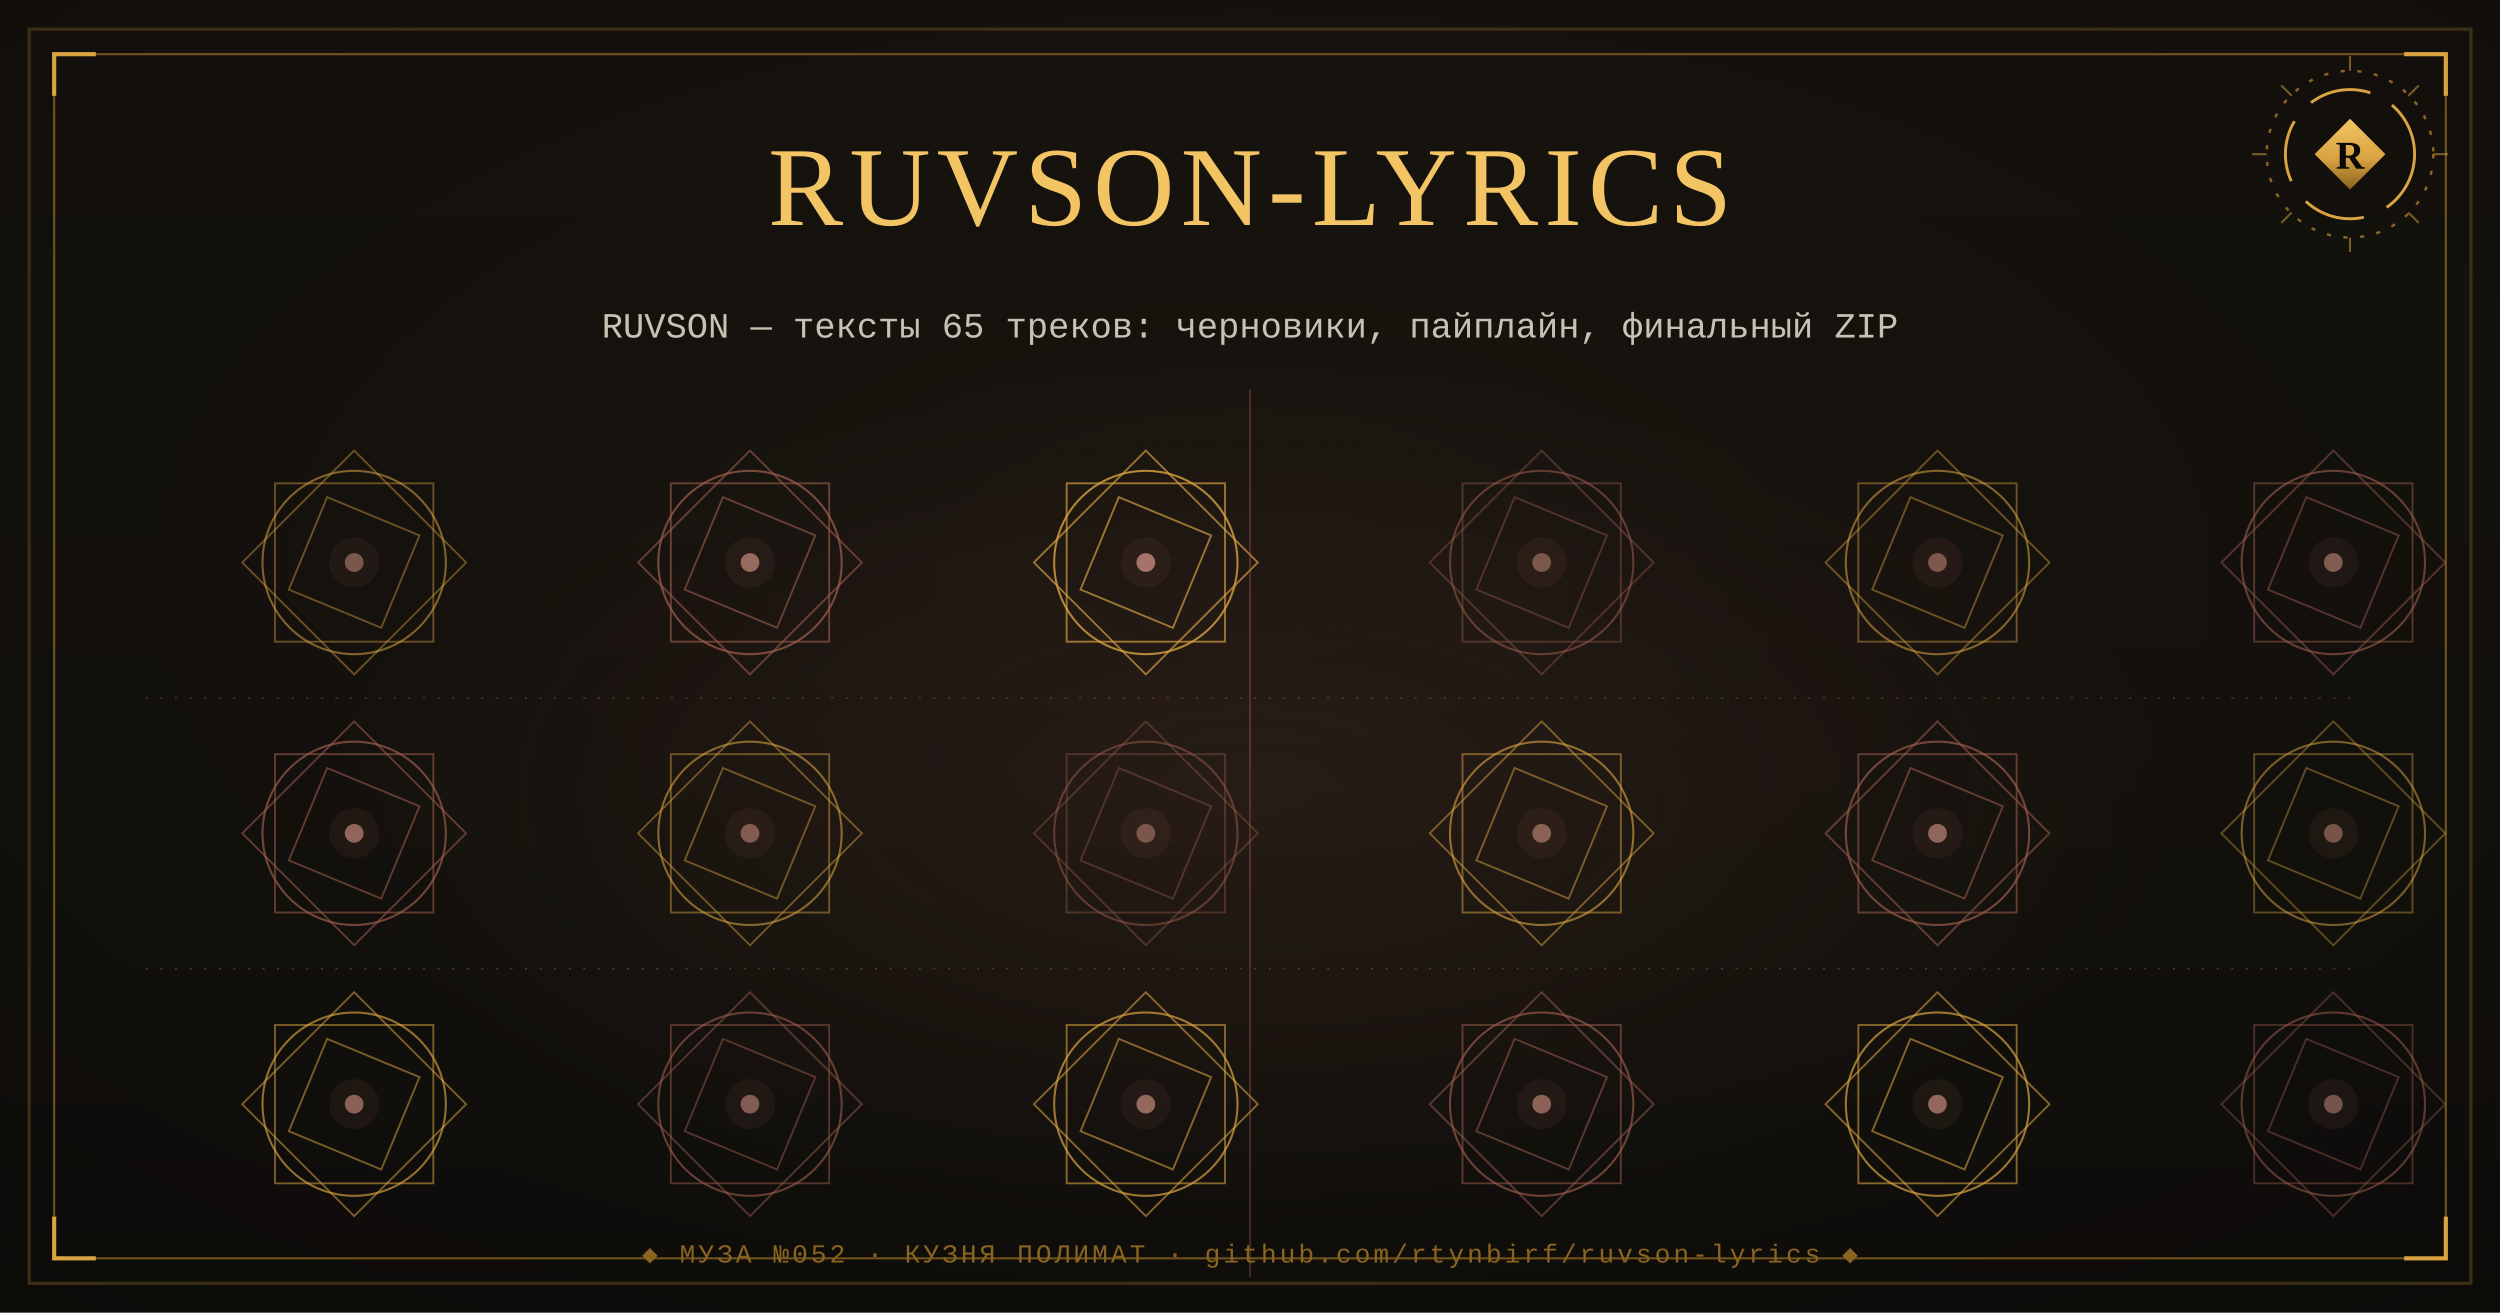
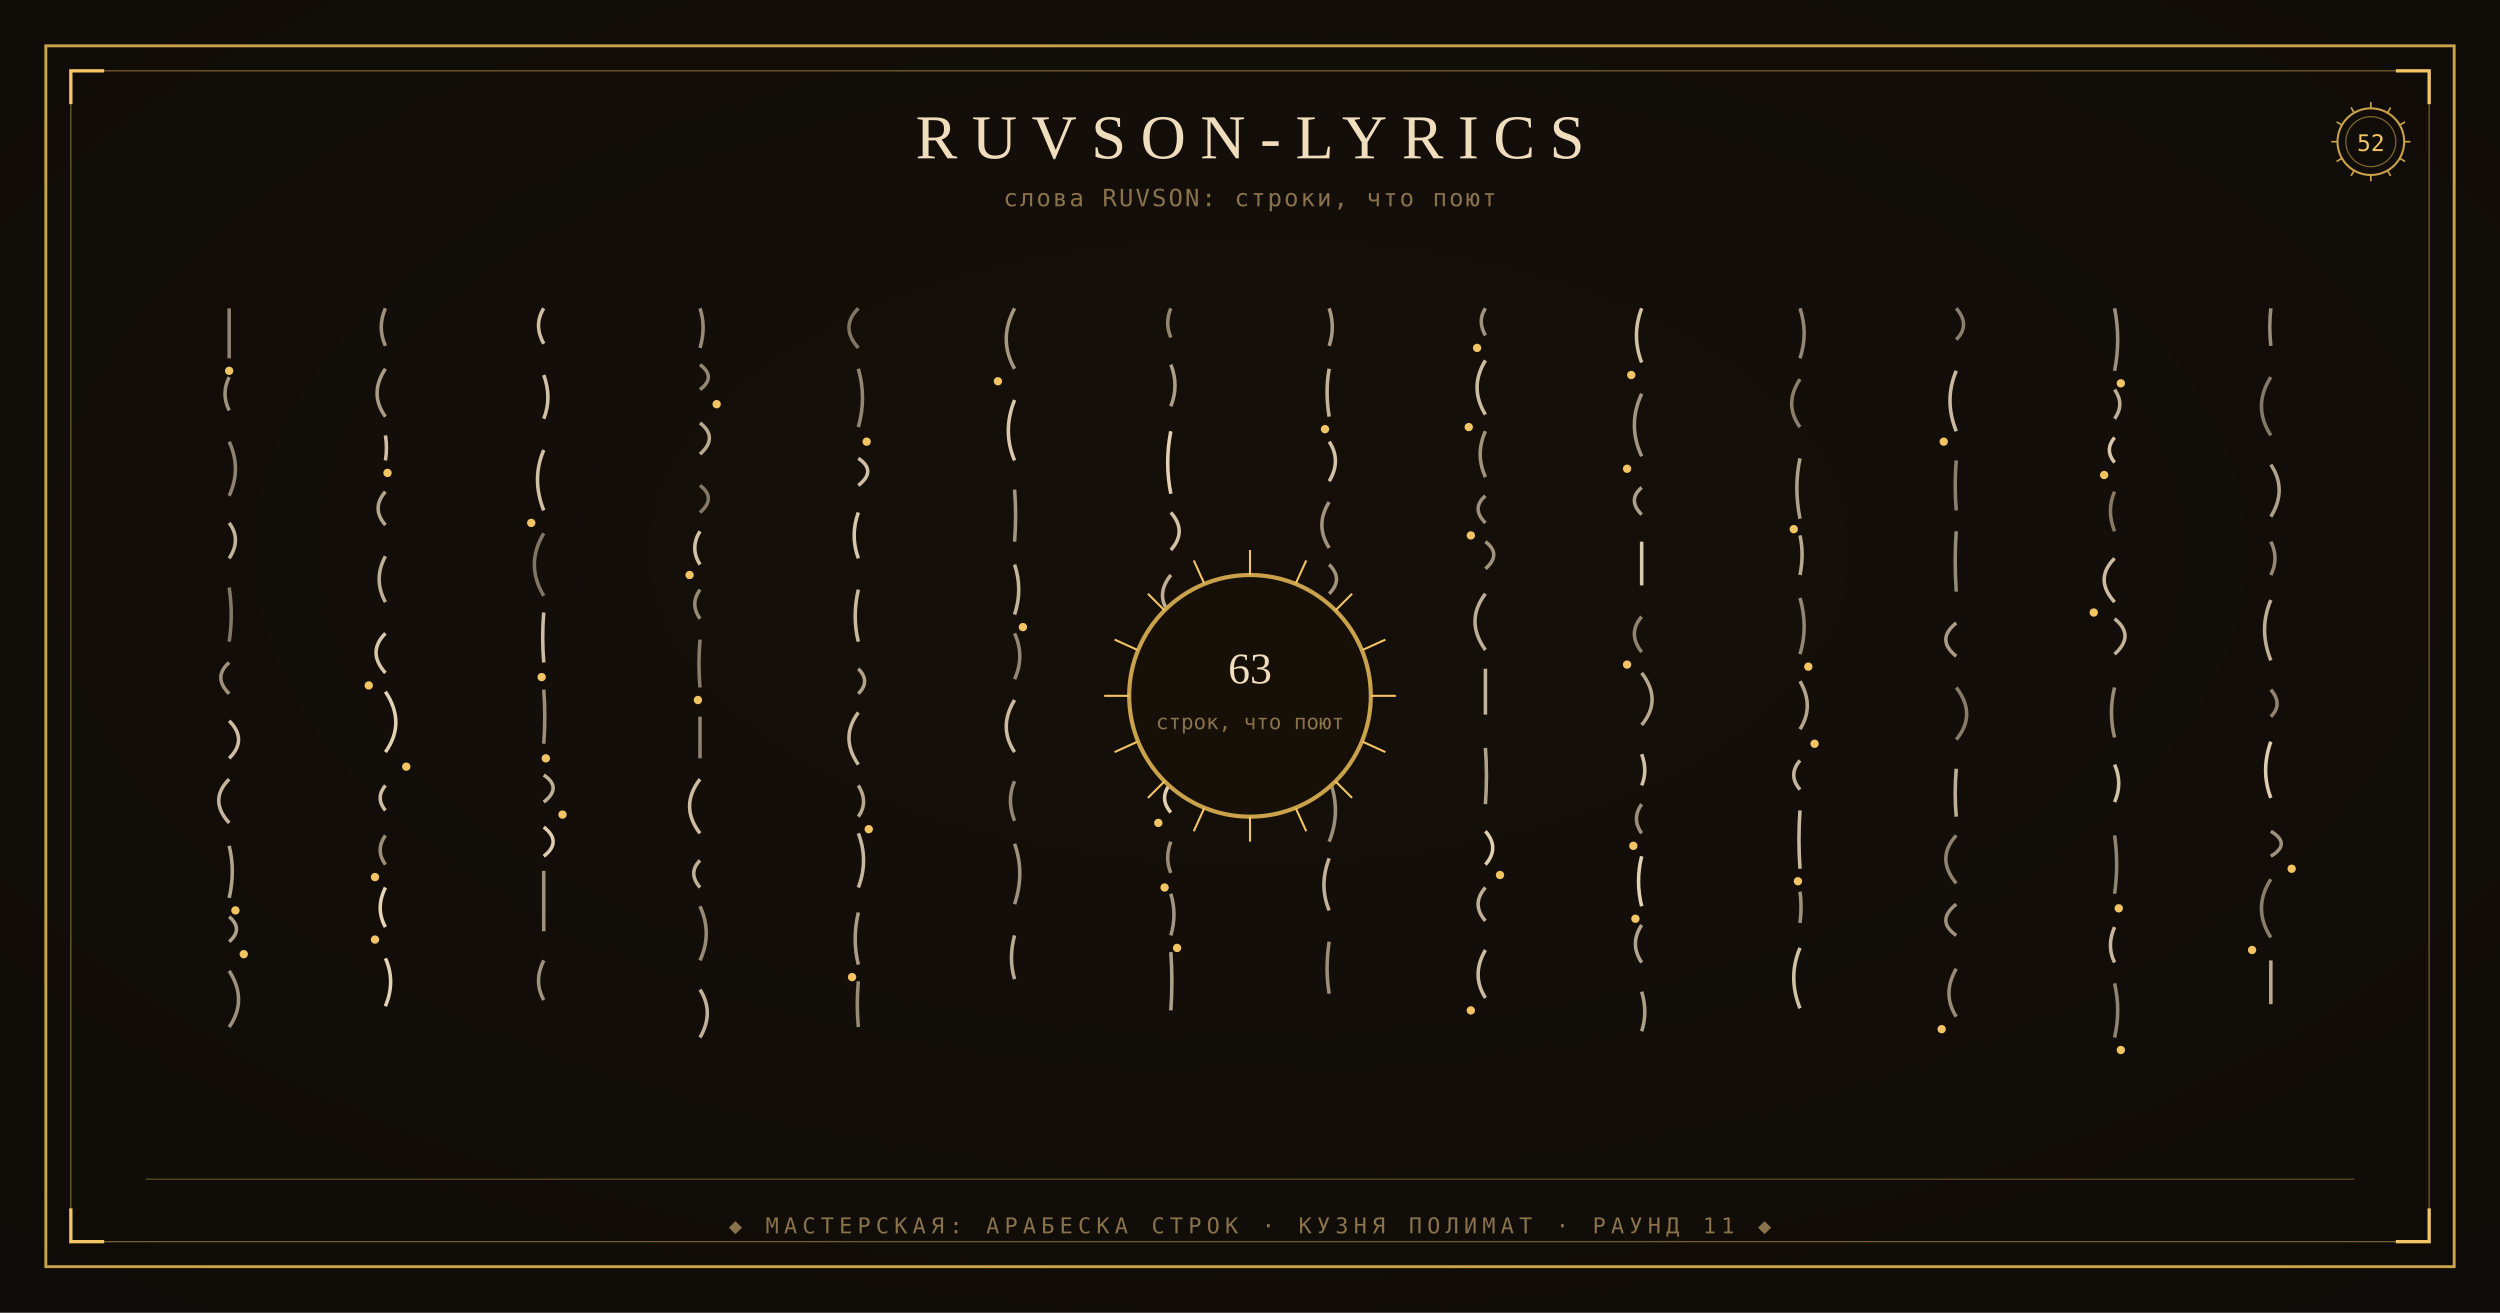
<svg xmlns="http://www.w3.org/2000/svg" viewBox="0 0 1200 630" width="1200" height="630">
-   <defs>
-     <linearGradient id="bg" x1="0" y1="0" x2="0" y2="1">
-       <stop offset="0" stop-color="#17120C" />
-       <stop offset="0.55" stop-color="#12100C" />
-       <stop offset="1" stop-color="#0B0A08" />
-     </linearGradient>
-     <linearGradient id="gGold" x1="0" y1="0" x2="0" y2="1">
-       <stop offset="0" stop-color="#F2C464" />
-       <stop offset="0.55" stop-color="#D9A441" />
-       <stop offset="1" stop-color="#8A6420" />
-     </linearGradient>
-     <linearGradient id="gGoldX" x1="0" y1="0" x2="1" y2="0">
-       <stop offset="0" stop-color="#8A6420" stop-opacity="0" />
-       <stop offset="0.5" stop-color="#F2C464" />
-       <stop offset="1" stop-color="#8A6420" stop-opacity="0" />
-     </linearGradient>
-     <radialGradient id="gVig" cx="0.5" cy="0.44" r="0.85">
-       <stop offset="0" stop-color="#1C1610" />
-       <stop offset="0.6" stop-color="#12100C" />
-       <stop offset="1" stop-color="#0B0A08" />
-     </radialGradient>
-     <radialGradient id="gMood" cx="0.5" cy="0.5" r="0.5">
-       <stop offset="0" stop-color="#9E5E4E" stop-opacity="0.13" />
-       <stop offset="1" stop-color="#9E5E4E" stop-opacity="0" />
-     </radialGradient>
-   </defs>
-   <rect width="1200" height="630" fill="url(#bg)" />
-   <rect width="1200" height="630" fill="url(#gVig)" opacity="0.6" />
-   <rect x="150" y="170" width="900" height="420" fill="url(#gMood)" />
-   <rect x="14" y="14" width="1172" height="602" fill="none" stroke="#3A2E14" stroke-width="1.6" />
-   <rect x="26" y="26" width="1148" height="578" fill="none" stroke="#8A6420" stroke-width="1" opacity="0.8" />
-   <path d="M 26 46 V 26 H 46" stroke="#D9A441" stroke-width="2" fill="none" />
-   <path d="M 1154 26 H 1174 V 46" stroke="#D9A441" stroke-width="2" fill="none" />
-   <path d="M 1174 584 V 604 H 1154" stroke="#D9A441" stroke-width="2" fill="none" />
-   <path d="M 46 604 H 26 V 584" stroke="#D9A441" stroke-width="2" fill="none" />
-   <text x="600" y="108" text-anchor="middle" font-family="Georgia, 'Times New Roman', serif" font-size="54" fill="#F2C464" letter-spacing="3">RUVSON-LYRICS</text>
-   <line x1="240" y1="132" x2="960" y2="132" stroke="url(#gGoldX)" stroke-width="2" />
-   <text x="600" y="162" text-anchor="middle" font-family="'Courier New', monospace" font-size="17" fill="#C9C2B4">RUVSON — тексты 65 треков: черновики, пайплайн, финальный ZIP</text>
-   <circle cx="170" cy="270" r="44" fill="none" stroke="#D9A441" stroke-width="1" opacity="0.55" />
-   <rect x="132" y="232" width="76" height="76" fill="none" stroke="#D9A441" stroke-width="0.9" opacity="0.43" transform="rotate(0 170 270)" />
-   <rect x="132" y="232" width="76" height="76" fill="none" stroke="#D9A441" stroke-width="0.9" opacity="0.43" transform="rotate(45 170 270)" />
-   <rect x="146" y="246" width="48" height="48" fill="none" stroke="#D9A441" stroke-width="0.9" opacity="0.43" transform="rotate(22.5 170 270)" />
-   <circle cx="170" cy="270" r="4.5" fill="#C98F7F" opacity="0.55" />
-   <circle cx="170" cy="270" r="12" fill="#9E5E4E" opacity="0.1" />
-   <circle cx="360" cy="270" r="44" fill="none" stroke="#9E5E4E" stroke-width="1" opacity="0.72" />
-   <rect x="322" y="232" width="76" height="76" fill="none" stroke="#9E5E4E" stroke-width="0.9" opacity="0.60" transform="rotate(0 360 270)" />
-   <rect x="322" y="232" width="76" height="76" fill="none" stroke="#9E5E4E" stroke-width="0.9" opacity="0.60" transform="rotate(45 360 270)" />
-   <rect x="336" y="246" width="48" height="48" fill="none" stroke="#9E5E4E" stroke-width="0.9" opacity="0.60" transform="rotate(22.5 360 270)" />
-   <circle cx="360" cy="270" r="4.5" fill="#C98F7F" opacity="0.72" />
-   <circle cx="360" cy="270" r="12" fill="#9E5E4E" opacity="0.1" />
-   <circle cx="550" cy="270" r="44" fill="none" stroke="#D9A441" stroke-width="1" opacity="0.79" />
-   <rect x="512" y="232" width="76" height="76" fill="none" stroke="#D9A441" stroke-width="0.9" opacity="0.67" transform="rotate(0 550 270)" />
-   <rect x="512" y="232" width="76" height="76" fill="none" stroke="#D9A441" stroke-width="0.9" opacity="0.67" transform="rotate(45 550 270)" />
-   <rect x="526" y="246" width="48" height="48" fill="none" stroke="#D9A441" stroke-width="0.9" opacity="0.67" transform="rotate(22.5 550 270)" />
-   <circle cx="550" cy="270" r="4.5" fill="#C98F7F" opacity="0.79">
-     <animate attributeName="opacity" values="1;0.5;1" dur="8s" repeatCount="indefinite" />
-   </circle>
-   <circle cx="550" cy="270" r="12" fill="#9E5E4E" opacity="0.1" />
-   <circle cx="740" cy="270" r="44" fill="none" stroke="#9E5E4E" stroke-width="1" opacity="0.53" />
-   <rect x="702" y="232" width="76" height="76" fill="none" stroke="#9E5E4E" stroke-width="0.9" opacity="0.41" transform="rotate(0 740 270)" />
-   <rect x="702" y="232" width="76" height="76" fill="none" stroke="#9E5E4E" stroke-width="0.9" opacity="0.41" transform="rotate(45 740 270)" />
-   <rect x="716" y="246" width="48" height="48" fill="none" stroke="#9E5E4E" stroke-width="0.9" opacity="0.41" transform="rotate(22.5 740 270)" />
-   <circle cx="740" cy="270" r="4.5" fill="#C98F7F" opacity="0.53" />
-   <circle cx="740" cy="270" r="12" fill="#9E5E4E" opacity="0.1" />
-   <circle cx="930" cy="270" r="44" fill="none" stroke="#D9A441" stroke-width="1" opacity="0.56" />
-   <rect x="892" y="232" width="76" height="76" fill="none" stroke="#D9A441" stroke-width="0.9" opacity="0.44" transform="rotate(0 930 270)" />
-   <rect x="892" y="232" width="76" height="76" fill="none" stroke="#D9A441" stroke-width="0.9" opacity="0.44" transform="rotate(45 930 270)" />
-   <rect x="906" y="246" width="48" height="48" fill="none" stroke="#D9A441" stroke-width="0.9" opacity="0.44" transform="rotate(22.5 930 270)" />
-   <circle cx="930" cy="270" r="4.5" fill="#C98F7F" opacity="0.56">
-     <animate attributeName="opacity" values="1;0.5;1" dur="7s" repeatCount="indefinite" />
-   </circle>
-   <circle cx="930" cy="270" r="12" fill="#9E5E4E" opacity="0.1" />
-   <circle cx="1120" cy="270" r="44" fill="none" stroke="#9E5E4E" stroke-width="1" opacity="0.60" />
-   <rect x="1082" y="232" width="76" height="76" fill="none" stroke="#9E5E4E" stroke-width="0.9" opacity="0.48" transform="rotate(0 1120 270)" />
-   <rect x="1082" y="232" width="76" height="76" fill="none" stroke="#9E5E4E" stroke-width="0.9" opacity="0.48" transform="rotate(45 1120 270)" />
-   <rect x="1096" y="246" width="48" height="48" fill="none" stroke="#9E5E4E" stroke-width="0.9" opacity="0.48" transform="rotate(22.5 1120 270)" />
-   <circle cx="1120" cy="270" r="4.5" fill="#C98F7F" opacity="0.60" />
-   <circle cx="1120" cy="270" r="12" fill="#9E5E4E" opacity="0.1" />
-   <circle cx="170" cy="400" r="44" fill="none" stroke="#9E5E4E" stroke-width="1" opacity="0.68" />
-   <rect x="132" y="362" width="76" height="76" fill="none" stroke="#9E5E4E" stroke-width="0.9" opacity="0.56" transform="rotate(0 170 400)" />
-   <rect x="132" y="362" width="76" height="76" fill="none" stroke="#9E5E4E" stroke-width="0.9" opacity="0.56" transform="rotate(45 170 400)" />
-   <rect x="146" y="376" width="48" height="48" fill="none" stroke="#9E5E4E" stroke-width="0.9" opacity="0.56" transform="rotate(22.5 170 400)" />
-   <circle cx="170" cy="400" r="4.5" fill="#C98F7F" opacity="0.68" />
-   <circle cx="170" cy="400" r="12" fill="#9E5E4E" opacity="0.1" />
-   <circle cx="360" cy="400" r="44" fill="none" stroke="#D9A441" stroke-width="1" opacity="0.58" />
-   <rect x="322" y="362" width="76" height="76" fill="none" stroke="#D9A441" stroke-width="0.9" opacity="0.46" transform="rotate(0 360 400)" />
-   <rect x="322" y="362" width="76" height="76" fill="none" stroke="#D9A441" stroke-width="0.9" opacity="0.46" transform="rotate(45 360 400)" />
-   <rect x="336" y="376" width="48" height="48" fill="none" stroke="#D9A441" stroke-width="0.9" opacity="0.46" transform="rotate(22.5 360 400)" />
-   <circle cx="360" cy="400" r="4.5" fill="#C98F7F" opacity="0.58">
-     <animate attributeName="opacity" values="1;0.5;1" dur="6s" repeatCount="indefinite" />
-   </circle>
-   <circle cx="360" cy="400" r="12" fill="#9E5E4E" opacity="0.1" />
-   <circle cx="550" cy="400" r="44" fill="none" stroke="#9E5E4E" stroke-width="1" opacity="0.50" />
-   <rect x="512" y="362" width="76" height="76" fill="none" stroke="#9E5E4E" stroke-width="0.9" opacity="0.38" transform="rotate(0 550 400)" />
-   <rect x="512" y="362" width="76" height="76" fill="none" stroke="#9E5E4E" stroke-width="0.9" opacity="0.38" transform="rotate(45 550 400)" />
-   <rect x="526" y="376" width="48" height="48" fill="none" stroke="#9E5E4E" stroke-width="0.9" opacity="0.38" transform="rotate(22.5 550 400)" />
-   <circle cx="550" cy="400" r="4.5" fill="#C98F7F" opacity="0.50" />
-   <circle cx="550" cy="400" r="12" fill="#9E5E4E" opacity="0.1" />
-   <circle cx="740" cy="400" r="44" fill="none" stroke="#D9A441" stroke-width="1" opacity="0.62" />
-   <rect x="702" y="362" width="76" height="76" fill="none" stroke="#D9A441" stroke-width="0.9" opacity="0.50" transform="rotate(0 740 400)" />
-   <rect x="702" y="362" width="76" height="76" fill="none" stroke="#D9A441" stroke-width="0.9" opacity="0.50" transform="rotate(45 740 400)" />
-   <rect x="716" y="376" width="48" height="48" fill="none" stroke="#D9A441" stroke-width="0.9" opacity="0.50" transform="rotate(22.5 740 400)" />
-   <circle cx="740" cy="400" r="4.5" fill="#C98F7F" opacity="0.62">
-     <animate attributeName="opacity" values="1;0.5;1" dur="7s" repeatCount="indefinite" />
-   </circle>
-   <circle cx="740" cy="400" r="12" fill="#9E5E4E" opacity="0.1" />
-   <circle cx="930" cy="400" r="44" fill="none" stroke="#9E5E4E" stroke-width="1" opacity="0.68" />
-   <rect x="892" y="362" width="76" height="76" fill="none" stroke="#9E5E4E" stroke-width="0.9" opacity="0.56" transform="rotate(0 930 400)" />
-   <rect x="892" y="362" width="76" height="76" fill="none" stroke="#9E5E4E" stroke-width="0.9" opacity="0.56" transform="rotate(45 930 400)" />
-   <rect x="906" y="376" width="48" height="48" fill="none" stroke="#9E5E4E" stroke-width="0.9" opacity="0.56" transform="rotate(22.5 930 400)" />
-   <circle cx="930" cy="400" r="4.5" fill="#C98F7F" opacity="0.68" />
-   <circle cx="930" cy="400" r="12" fill="#9E5E4E" opacity="0.1" />
-   <circle cx="1120" cy="400" r="44" fill="none" stroke="#D9A441" stroke-width="1" opacity="0.52" />
-   <rect x="1082" y="362" width="76" height="76" fill="none" stroke="#D9A441" stroke-width="0.9" opacity="0.40" transform="rotate(0 1120 400)" />
-   <rect x="1082" y="362" width="76" height="76" fill="none" stroke="#D9A441" stroke-width="0.9" opacity="0.40" transform="rotate(45 1120 400)" />
-   <rect x="1096" y="376" width="48" height="48" fill="none" stroke="#D9A441" stroke-width="0.9" opacity="0.40" transform="rotate(22.5 1120 400)" />
-   <circle cx="1120" cy="400" r="4.5" fill="#C98F7F" opacity="0.52" />
-   <circle cx="1120" cy="400" r="12" fill="#9E5E4E" opacity="0.1" />
-   <circle cx="170" cy="530" r="44" fill="none" stroke="#D9A441" stroke-width="1" opacity="0.65" />
-   <rect x="132" y="492" width="76" height="76" fill="none" stroke="#D9A441" stroke-width="0.9" opacity="0.53" transform="rotate(0 170 530)" />
-   <rect x="132" y="492" width="76" height="76" fill="none" stroke="#D9A441" stroke-width="0.9" opacity="0.53" transform="rotate(45 170 530)" />
-   <rect x="146" y="506" width="48" height="48" fill="none" stroke="#D9A441" stroke-width="0.9" opacity="0.53" transform="rotate(22.5 170 530)" />
-   <circle cx="170" cy="530" r="4.5" fill="#C98F7F" opacity="0.65" />
-   <circle cx="170" cy="530" r="12" fill="#9E5E4E" opacity="0.1" />
-   <circle cx="360" cy="530" r="44" fill="none" stroke="#9E5E4E" stroke-width="1" opacity="0.60" />
-   <rect x="322" y="492" width="76" height="76" fill="none" stroke="#9E5E4E" stroke-width="0.9" opacity="0.48" transform="rotate(0 360 530)" />
-   <rect x="322" y="492" width="76" height="76" fill="none" stroke="#9E5E4E" stroke-width="0.9" opacity="0.48" transform="rotate(45 360 530)" />
-   <rect x="336" y="506" width="48" height="48" fill="none" stroke="#9E5E4E" stroke-width="0.9" opacity="0.48" transform="rotate(22.5 360 530)" />
-   <circle cx="360" cy="530" r="4.5" fill="#C98F7F" opacity="0.60">
-     <animate attributeName="opacity" values="1;0.5;1" dur="7s" repeatCount="indefinite" />
-   </circle>
-   <circle cx="360" cy="530" r="12" fill="#9E5E4E" opacity="0.1" />
-   <circle cx="550" cy="530" r="44" fill="none" stroke="#D9A441" stroke-width="1" opacity="0.70" />
-   <rect x="512" y="492" width="76" height="76" fill="none" stroke="#D9A441" stroke-width="0.9" opacity="0.58" transform="rotate(0 550 530)" />
-   <rect x="512" y="492" width="76" height="76" fill="none" stroke="#D9A441" stroke-width="0.9" opacity="0.58" transform="rotate(45 550 530)" />
-   <rect x="526" y="506" width="48" height="48" fill="none" stroke="#D9A441" stroke-width="0.9" opacity="0.58" transform="rotate(22.5 550 530)" />
-   <circle cx="550" cy="530" r="4.5" fill="#C98F7F" opacity="0.70" />
-   <circle cx="550" cy="530" r="12" fill="#9E5E4E" opacity="0.1" />
-   <circle cx="740" cy="530" r="44" fill="none" stroke="#9E5E4E" stroke-width="1" opacity="0.65" />
-   <rect x="702" y="492" width="76" height="76" fill="none" stroke="#9E5E4E" stroke-width="0.9" opacity="0.53" transform="rotate(0 740 530)" />
-   <rect x="702" y="492" width="76" height="76" fill="none" stroke="#9E5E4E" stroke-width="0.9" opacity="0.53" transform="rotate(45 740 530)" />
-   <rect x="716" y="506" width="48" height="48" fill="none" stroke="#9E5E4E" stroke-width="0.9" opacity="0.53" transform="rotate(22.5 740 530)" />
-   <circle cx="740" cy="530" r="4.5" fill="#C98F7F" opacity="0.65" />
-   <circle cx="740" cy="530" r="12" fill="#9E5E4E" opacity="0.1" />
-   <circle cx="930" cy="530" r="44" fill="none" stroke="#D9A441" stroke-width="1" opacity="0.70" />
-   <rect x="892" y="492" width="76" height="76" fill="none" stroke="#D9A441" stroke-width="0.9" opacity="0.58" transform="rotate(0 930 530)" />
-   <rect x="892" y="492" width="76" height="76" fill="none" stroke="#D9A441" stroke-width="0.9" opacity="0.58" transform="rotate(45 930 530)" />
-   <rect x="906" y="506" width="48" height="48" fill="none" stroke="#D9A441" stroke-width="0.9" opacity="0.58" transform="rotate(22.5 930 530)" />
-   <circle cx="930" cy="530" r="4.5" fill="#C98F7F" opacity="0.70" />
-   <circle cx="930" cy="530" r="12" fill="#9E5E4E" opacity="0.1" />
-   <circle cx="1120" cy="530" r="44" fill="none" stroke="#9E5E4E" stroke-width="1" opacity="0.53" />
-   <rect x="1082" y="492" width="76" height="76" fill="none" stroke="#9E5E4E" stroke-width="0.9" opacity="0.41" transform="rotate(0 1120 530)" />
-   <rect x="1082" y="492" width="76" height="76" fill="none" stroke="#9E5E4E" stroke-width="0.9" opacity="0.41" transform="rotate(45 1120 530)" />
-   <rect x="1096" y="506" width="48" height="48" fill="none" stroke="#9E5E4E" stroke-width="0.9" opacity="0.41" transform="rotate(22.5 1120 530)" />
-   <circle cx="1120" cy="530" r="4.5" fill="#C98F7F" opacity="0.53" />
-   <circle cx="1120" cy="530" r="12" fill="#9E5E4E" opacity="0.1" />
-   <line x1="70" y1="335" x2="1130" y2="335" stroke="#8A6420" stroke-width="0.7" stroke-dasharray="1 6" opacity="0.5" />
-   <line x1="70" y1="465" x2="1130" y2="465" stroke="#8A6420" stroke-width="0.7" stroke-dasharray="1 6" opacity="0.5" />
-   <line x1="600" y1="187" x2="600" y2="613" stroke="#9E5E4E" stroke-width="1" opacity="0.35" />
-   <circle cx="1128" cy="74" r="40" fill="none" stroke="#8A6420" stroke-width="1.2" stroke-dasharray="2 6" />
-   <circle cx="1128" cy="74" r="31" fill="none" stroke="#D9A441" stroke-width="1.4" stroke-dasharray="30 12" />
-   <line x1="1128" y1="34" x2="1128" y2="27" stroke="#D9A441" stroke-width="1" opacity="0.5" />
-   <line x1="1156" y1="46" x2="1161" y2="41" stroke="#D9A441" stroke-width="1" opacity="0.5" />
-   <line x1="1168" y1="74" x2="1175" y2="74" stroke="#D9A441" stroke-width="1" opacity="0.5" />
-   <line x1="1156" y1="102" x2="1161" y2="107" stroke="#D9A441" stroke-width="1" opacity="0.5" />
-   <line x1="1128" y1="114" x2="1128" y2="121" stroke="#D9A441" stroke-width="1" opacity="0.5" />
-   <line x1="1100" y1="102" x2="1095" y2="107" stroke="#D9A441" stroke-width="1" opacity="0.5" />
-   <line x1="1088" y1="74" x2="1081" y2="74" stroke="#D9A441" stroke-width="1" opacity="0.5" />
-   <line x1="1100" y1="46" x2="1095" y2="41" stroke="#D9A441" stroke-width="1" opacity="0.5" />
-   <path d="M 1128 57 L 1145 74 L 1128 91 L 1111 74 Z" fill="url(#gGold)" />
-   <text x="1128" y="81" text-anchor="middle" font-family="Georgia, 'Times New Roman', serif" font-size="19" fill="#0B0A08" font-weight="bold">R</text>
-   <text x="600" y="606" text-anchor="middle" font-family="'Courier New', monospace" font-size="12.5" fill="#8A6420" letter-spacing="1.5">◆ МУЗА №052 · КУЗНЯ ПОЛИМАТ · github.com/rtynbirf/ruvson-lyrics ◆</text>
+   <rect width="1200" height="630" fill="#0E0A08" />
+   <radialGradient id="vig52" cx="0.5" cy="0.42" r="0.95">
+     <stop offset="0" stop-color="#171009" />
+     <stop offset="1" stop-color="#0E0A08" />
+   </radialGradient>
+   <rect width="1200" height="630" fill="url(#vig52)" opacity="0.9" />
+   <rect x="22" y="22" width="1156" height="586" fill="none" stroke="#C9A24B" stroke-width="1.4" />
+   <rect x="34" y="34" width="1132" height="562" fill="none" stroke="#C9A24B" stroke-width="0.6" opacity="0.55" />
+   <path d="M 34 50 L 34 34 L 50 34" fill="none" stroke="#F2C464" stroke-width="1.6" />
+   <path d="M 1166 50 L 1166 34 L 1150 34" fill="none" stroke="#F2C464" stroke-width="1.6" />
+   <path d="M 34 580 L 34 596 L 50 596" fill="none" stroke="#F2C464" stroke-width="1.6" />
+   <path d="M 1166 580 L 1166 596 L 1150 596" fill="none" stroke="#F2C464" stroke-width="1.6" />
+   <text x="600.0" y="76" text-anchor="middle" font-family="Georgia, 'Times New Roman', serif" font-size="30" fill="#F0DDBE" letter-spacing="7">RUVSON-LYRICS</text>
+   <text x="600.0" y="99" text-anchor="middle" font-family="'Cascadia Mono', ui-monospace, Consolas, monospace" font-size="11.5" fill="#8A724C" letter-spacing="1">слова RUVSON: строки, что поют</text>
+   <g transform="translate(1138,68)">
+     <circle r="16" fill="none" stroke="#C9A24B" stroke-width="1" />
+     <circle r="12" fill="none" stroke="#C9A24B" stroke-width="0.6" opacity="0.6" />
+     <text y="4.5" text-anchor="middle" font-family="'Cascadia Mono', ui-monospace, Consolas, monospace" font-size="11" fill="#F2C464">52</text>
+     <g stroke="#C9A24B" stroke-width="0.8">
+       <line x1="0" y1="-19" x2="0" y2="-16" transform="rotate(0)" />
+       <line x1="0" y1="-19" x2="0" y2="-16" transform="rotate(30)" />
+       <line x1="0" y1="-19" x2="0" y2="-16" transform="rotate(60)" />
+       <line x1="0" y1="-19" x2="0" y2="-16" transform="rotate(90)" />
+       <line x1="0" y1="-19" x2="0" y2="-16" transform="rotate(120)" />
+       <line x1="0" y1="-19" x2="0" y2="-16" transform="rotate(150)" />
+       <line x1="0" y1="-19" x2="0" y2="-16" transform="rotate(180)" />
+       <line x1="0" y1="-19" x2="0" y2="-16" transform="rotate(210)" />
+       <line x1="0" y1="-19" x2="0" y2="-16" transform="rotate(240)" />
+       <line x1="0" y1="-19" x2="0" y2="-16" transform="rotate(270)" />
+       <line x1="0" y1="-19" x2="0" y2="-16" transform="rotate(300)" />
+       <line x1="0" y1="-19" x2="0" y2="-16" transform="rotate(330)" />
+     </g>
+   </g>
+   <line x1="70" y1="566" x2="1130" y2="566" stroke="#C9A24B" stroke-width="0.5" opacity="0.5" />
+   <text x="600.0" y="592" text-anchor="middle" font-family="'Cascadia Mono', ui-monospace, Consolas, monospace" font-size="10.5" fill="#8A724C" letter-spacing="2.5">◆ МАСТЕРСКАЯ: АРАБЕСКА СТРОК · КУЗНЯ ПОЛИМАТ · РАУНД 11 ◆</text>
+   <clipPath id="clip52">
+     <rect x="70" y="118" width="1060" height="404" />
+   </clipPath>
+   <g clip-path="url(#clip52)">
+     <path d="M 110 148 q 0 12 0 24" stroke="#F0DDBE" stroke-width="1.7" fill="none" opacity="0.56" />
+     <circle cx="110" cy="178" r="2" fill="#F2C464" />
+     <path d="M 110 181 q -4 8 0 16" stroke="#F0DDBE" stroke-width="1.7" fill="none" opacity="0.64" />
+     <path d="M 110 212 q 6 13 0 26" stroke="#F0DDBE" stroke-width="1.7" fill="none" opacity="0.56" />
+     <path d="M 110 251 q 6 8 0 17" stroke="#F0DDBE" stroke-width="1.7" fill="none" opacity="0.79" />
+     <path d="M 110 282 q 2 13 0 26" stroke="#F0DDBE" stroke-width="1.7" fill="none" opacity="0.51" />
+     <path d="M 110 318 q -8 7 0 15" stroke="#F0DDBE" stroke-width="1.7" fill="none" opacity="0.63" />
+     <path d="M 110 346 q 9 9 0 18" stroke="#F0DDBE" stroke-width="1.7" fill="none" opacity="0.85" />
+     <path d="M 110 374 q -10 10 0 21" stroke="#F0DDBE" stroke-width="1.7" fill="none" opacity="0.81" />
+     <path d="M 110 406 q 3 12 0 25" stroke="#F0DDBE" stroke-width="1.7" fill="none" opacity="0.72" />
+     <circle cx="113" cy="437" r="2" fill="#F2C464" />
+     <path d="M 110 440 q 7 6 0 12" stroke="#F0DDBE" stroke-width="1.7" fill="none" opacity="0.71" />
+     <circle cx="117" cy="458" r="2" fill="#F2C464" />
+     <path d="M 110 466 q 9 14 0 27" stroke="#F0DDBE" stroke-width="1.7" fill="none" opacity="0.63" />
+     <path d="M 185 148 q -4 9 0 18" stroke="#F0DDBE" stroke-width="1.7" fill="none" opacity="0.64" />
+     <path d="M 185 177 q -8 12 0 23" stroke="#F0DDBE" stroke-width="1.7" fill="none" opacity="0.68" />
+     <path d="M 185 209 q 1 6 0 12" stroke="#F0DDBE" stroke-width="1.7" fill="none" opacity="0.85" />
+     <circle cx="186" cy="227" r="2" fill="#F2C464" />
+     <path d="M 185 236 q -7 8 0 16" stroke="#F0DDBE" stroke-width="1.7" fill="none" opacity="0.73" />
+     <path d="M 185 267 q -6 11 0 22" stroke="#F0DDBE" stroke-width="1.7" fill="none" opacity="0.77" />
+     <path d="M 185 304 q -9 9 0 19" stroke="#F0DDBE" stroke-width="1.7" fill="none" opacity="0.89" />
+     <circle cx="177" cy="329" r="2" fill="#F2C464" />
+     <path d="M 185 332 q 10 15 0 29" stroke="#F0DDBE" stroke-width="1.7" fill="none" opacity="0.94" />
+     <circle cx="195" cy="368" r="2" fill="#F2C464" />
+     <path d="M 185 377 q -5 6 0 12" stroke="#F0DDBE" stroke-width="1.7" fill="none" opacity="0.85" />
+     <path d="M 185 401 q -5 7 0 14" stroke="#F0DDBE" stroke-width="1.7" fill="none" opacity="0.62" />
+     <circle cx="180" cy="421" r="2" fill="#F2C464" />
+     <path d="M 185 426 q -5 10 0 19" stroke="#F0DDBE" stroke-width="1.7" fill="none" opacity="0.95" />
+     <circle cx="180" cy="451" r="2" fill="#F2C464" />
+     <path d="M 185 460 q 5 11 0 23" stroke="#F0DDBE" stroke-width="1.7" fill="none" opacity="0.94" />
+     <path d="M 261 148 q -5 8 0 17" stroke="#F0DDBE" stroke-width="1.7" fill="none" opacity="0.85" />
+     <path d="M 261 180 q 4 11 0 21" stroke="#F0DDBE" stroke-width="1.7" fill="none" opacity="0.86" />
+     <path d="M 261 216 q -6 14 0 29" stroke="#F0DDBE" stroke-width="1.7" fill="none" opacity="0.86" />
+     <circle cx="255" cy="251" r="2" fill="#F2C464" />
+     <path d="M 261 256 q -9 15 0 30" stroke="#F0DDBE" stroke-width="1.7" fill="none" opacity="0.50" />
+     <path d="M 261 294 q -1 12 0 24" stroke="#F0DDBE" stroke-width="1.7" fill="none" opacity="0.84" />
+     <circle cx="260" cy="325" r="2" fill="#F2C464" />
+     <path d="M 261 331 q 1 13 0 26" stroke="#F0DDBE" stroke-width="1.7" fill="none" opacity="0.62" />
+     <circle cx="262" cy="364" r="2" fill="#F2C464" />
+     <path d="M 261 372 q 9 6 0 13" stroke="#F0DDBE" stroke-width="1.7" fill="none" opacity="0.77" />
+     <circle cx="270" cy="391" r="2" fill="#F2C464" />
+     <path d="M 261 397 q 9 7 0 14" stroke="#F0DDBE" stroke-width="1.7" fill="none" opacity="0.92" />
+     <path d="M 261 418 q 0 15 0 29" stroke="#F0DDBE" stroke-width="1.7" fill="none" opacity="0.63" />
+     <path d="M 261 461 q -5 10 0 19" stroke="#F0DDBE" stroke-width="1.7" fill="none" opacity="0.64" />
+     <path d="M 336 148 q 3 9 0 19" stroke="#F0DDBE" stroke-width="1.7" fill="none" opacity="0.60" />
+     <path d="M 336 175 q 8 6 0 12" stroke="#F0DDBE" stroke-width="1.7" fill="none" opacity="0.58" />
+     <circle cx="344" cy="194" r="2" fill="#F2C464" />
+     <path d="M 336 203 q 9 7 0 15" stroke="#F0DDBE" stroke-width="1.7" fill="none" opacity="0.75" />
+     <path d="M 336 233 q 8 6 0 13" stroke="#F0DDBE" stroke-width="1.7" fill="none" opacity="0.51" />
+     <path d="M 336 255 q -5 8 0 16" stroke="#F0DDBE" stroke-width="1.7" fill="none" opacity="0.87" />
+     <circle cx="331" cy="276" r="2" fill="#F2C464" />
+     <path d="M 336 283 q -5 7 0 14" stroke="#F0DDBE" stroke-width="1.7" fill="none" opacity="0.59" />
+     <path d="M 336 307 q -1 12 0 23" stroke="#F0DDBE" stroke-width="1.7" fill="none" opacity="0.53" />
+     <circle cx="335" cy="336" r="2" fill="#F2C464" />
+     <path d="M 336 344 q -0 10 0 20" stroke="#F0DDBE" stroke-width="1.7" fill="none" opacity="0.57" />
+     <path d="M 336 374 q -10 13 0 26" stroke="#F0DDBE" stroke-width="1.7" fill="none" opacity="0.84" />
+     <path d="M 336 413 q -6 6 0 13" stroke="#F0DDBE" stroke-width="1.7" fill="none" opacity="0.78" />
+     <path d="M 336 435 q 6 13 0 26" stroke="#F0DDBE" stroke-width="1.7" fill="none" opacity="0.60" />
+     <path d="M 336 475 q 7 11 0 23" stroke="#F0DDBE" stroke-width="1.7" fill="none" opacity="0.79" />
+     <path d="M 412 148 q -9 9 0 19" stroke="#F0DDBE" stroke-width="1.7" fill="none" opacity="0.50" />
+     <path d="M 412 177 q 4 14 0 28" stroke="#F0DDBE" stroke-width="1.7" fill="none" opacity="0.58" />
+     <circle cx="416" cy="212" r="2" fill="#F2C464" />
+     <path d="M 412 220 q 9 6 0 13" stroke="#F0DDBE" stroke-width="1.7" fill="none" opacity="0.85" />
+     <path d="M 412 246 q -4 11 0 22" stroke="#F0DDBE" stroke-width="1.7" fill="none" opacity="0.89" />
+     <path d="M 412 283 q -3 13 0 25" stroke="#F0DDBE" stroke-width="1.7" fill="none" opacity="0.82" />
+     <path d="M 412 321 q 6 6 0 12" stroke="#F0DDBE" stroke-width="1.7" fill="none" opacity="0.71" />
+     <path d="M 412 342 q -9 12 0 25" stroke="#F0DDBE" stroke-width="1.7" fill="none" opacity="0.82" />
+     <path d="M 412 377 q 5 8 0 15" stroke="#F0DDBE" stroke-width="1.7" fill="none" opacity="0.74" />
+     <circle cx="417" cy="398" r="2" fill="#F2C464" />
+     <path d="M 412 400 q 5 13 0 26" stroke="#F0DDBE" stroke-width="1.7" fill="none" opacity="0.82" />
+     <path d="M 412 438 q -3 13 0 25" stroke="#F0DDBE" stroke-width="1.7" fill="none" opacity="0.69" />
+     <circle cx="409" cy="469" r="2" fill="#F2C464" />
+     <path d="M 412 471 q -1 11 0 22" stroke="#F0DDBE" stroke-width="1.7" fill="none" opacity="0.60" />
+     <path d="M 487 148 q -8 15 0 29" stroke="#F0DDBE" stroke-width="1.7" fill="none" opacity="0.66" />
+     <circle cx="479" cy="183" r="2" fill="#F2C464" />
+     <path d="M 487 192 q -6 15 0 29" stroke="#F0DDBE" stroke-width="1.7" fill="none" opacity="0.89" />
+     <path d="M 487 235 q 1 12 0 25" stroke="#F0DDBE" stroke-width="1.7" fill="none" opacity="0.65" />
+     <path d="M 487 271 q 4 12 0 24" stroke="#F0DDBE" stroke-width="1.7" fill="none" opacity="0.80" />
+     <circle cx="491" cy="301" r="2" fill="#F2C464" />
+     <path d="M 487 304 q 5 11 0 22" stroke="#F0DDBE" stroke-width="1.7" fill="none" opacity="0.58" />
+     <path d="M 487 336 q -8 13 0 25" stroke="#F0DDBE" stroke-width="1.7" fill="none" opacity="0.83" />
+     <path d="M 487 375 q -4 9 0 19" stroke="#F0DDBE" stroke-width="1.7" fill="none" opacity="0.58" />
+     <path d="M 487 405 q 5 14 0 29" stroke="#F0DDBE" stroke-width="1.7" fill="none" opacity="0.63" />
+     <path d="M 487 449 q -3 11 0 21" stroke="#F0DDBE" stroke-width="1.7" fill="none" opacity="0.75" />
+     <path d="M 562 148 q -3 7 0 14" stroke="#F0DDBE" stroke-width="1.7" fill="none" opacity="0.57" />
+     <path d="M 562 175 q 4 10 0 20" stroke="#F0DDBE" stroke-width="1.7" fill="none" opacity="0.69" />
+     <path d="M 562 207 q -3 15 0 30" stroke="#F0DDBE" stroke-width="1.7" fill="none" opacity="0.94" />
+     <path d="M 562 246 q 8 9 0 18" stroke="#F0DDBE" stroke-width="1.7" fill="none" opacity="0.87" />
+     <path d="M 562 276 q -8 10 0 19" stroke="#F0DDBE" stroke-width="1.7" fill="none" opacity="0.77" />
+     <path d="M 562 306 q -1 12 0 24" stroke="#F0DDBE" stroke-width="1.7" fill="none" opacity="0.51" />
+     <path d="M 562 341 q -5 12 0 24" stroke="#F0DDBE" stroke-width="1.7" fill="none" opacity="0.77" />
+     <path d="M 562 376 q -6 7 0 14" stroke="#F0DDBE" stroke-width="1.7" fill="none" opacity="0.93" />
+     <circle cx="556" cy="395" r="2" fill="#F2C464" />
+     <path d="M 562 404 q -3 8 0 15" stroke="#F0DDBE" stroke-width="1.7" fill="none" opacity="0.61" />
+     <circle cx="559" cy="426" r="2" fill="#F2C464" />
+     <path d="M 562 429 q 3 10 0 20" stroke="#F0DDBE" stroke-width="1.7" fill="none" opacity="0.65" />
+     <circle cx="565" cy="455" r="2" fill="#F2C464" />
+     <path d="M 562 457 q 1 14 0 28" stroke="#F0DDBE" stroke-width="1.7" fill="none" opacity="0.70" />
+     <path d="M 638 148 q 3 9 0 18" stroke="#F0DDBE" stroke-width="1.7" fill="none" opacity="0.67" />
+     <path d="M 638 177 q -2 11 0 23" stroke="#F0DDBE" stroke-width="1.7" fill="none" opacity="0.79" />
+     <circle cx="636" cy="206" r="2" fill="#F2C464" />
+     <path d="M 638 212 q 6 9 0 19" stroke="#F0DDBE" stroke-width="1.7" fill="none" opacity="0.86" />
+     <path d="M 638 241 q -7 11 0 22" stroke="#F0DDBE" stroke-width="1.7" fill="none" opacity="0.64" />
+     <path d="M 638 271 q 7 7 0 14" stroke="#F0DDBE" stroke-width="1.7" fill="none" opacity="0.63" />
+     <path d="M 638 298 q -3 14 0 29" stroke="#F0DDBE" stroke-width="1.7" fill="none" opacity="0.80" />
+     <path d="M 638 342 q -7 9 0 19" stroke="#F0DDBE" stroke-width="1.7" fill="none" opacity="0.80" />
+     <path d="M 638 374 q 6 15 0 30" stroke="#F0DDBE" stroke-width="1.7" fill="none" opacity="0.62" />
+     <path d="M 638 412 q -5 13 0 25" stroke="#F0DDBE" stroke-width="1.7" fill="none" opacity="0.79" />
+     <path d="M 638 452 q -2 13 0 25" stroke="#F0DDBE" stroke-width="1.7" fill="none" opacity="0.62" />
+     <path d="M 713 148 q -4 6 0 13" stroke="#F0DDBE" stroke-width="1.7" fill="none" opacity="0.64" />
+     <circle cx="709" cy="167" r="2" fill="#F2C464" />
+     <path d="M 713 173 q -8 13 0 26" stroke="#F0DDBE" stroke-width="1.7" fill="none" opacity="0.84" />
+     <circle cx="705" cy="205" r="2" fill="#F2C464" />
+     <path d="M 713 207 q -5 11 0 22" stroke="#F0DDBE" stroke-width="1.7" fill="none" opacity="0.64" />
+     <path d="M 713 238 q -7 6 0 13" stroke="#F0DDBE" stroke-width="1.7" fill="none" opacity="0.62" />
+     <circle cx="706" cy="257" r="2" fill="#F2C464" />
+     <path d="M 713 260 q 8 6 0 13" stroke="#F0DDBE" stroke-width="1.7" fill="none" opacity="0.63" />
+     <path d="M 713 285 q -10 13 0 27" stroke="#F0DDBE" stroke-width="1.7" fill="none" opacity="0.77" />
+     <path d="M 713 321 q 0 11 0 22" stroke="#F0DDBE" stroke-width="1.7" fill="none" opacity="0.79" />
+     <path d="M 713 359 q 1 13 0 27" stroke="#F0DDBE" stroke-width="1.7" fill="none" opacity="0.71" />
+     <path d="M 713 399 q 7 8 0 16" stroke="#F0DDBE" stroke-width="1.7" fill="none" opacity="0.93" />
+     <circle cx="720" cy="420" r="2" fill="#F2C464" />
+     <path d="M 713 426 q -7 8 0 16" stroke="#F0DDBE" stroke-width="1.7" fill="none" opacity="0.78" />
+     <path d="M 713 456 q -7 12 0 23" stroke="#F0DDBE" stroke-width="1.7" fill="none" opacity="0.84" />
+     <circle cx="706" cy="485" r="2" fill="#F2C464" />
+     <path d="M 788 148 q -5 13 0 26" stroke="#F0DDBE" stroke-width="1.7" fill="none" opacity="0.86" />
+     <circle cx="783" cy="180" r="2" fill="#F2C464" />
+     <path d="M 788 189 q -7 15 0 30" stroke="#F0DDBE" stroke-width="1.7" fill="none" opacity="0.65" />
+     <circle cx="781" cy="225" r="2" fill="#F2C464" />
+     <path d="M 788 234 q -7 6 0 13" stroke="#F0DDBE" stroke-width="1.7" fill="none" opacity="0.70" />
+     <path d="M 788 260 q -0 11 0 21" stroke="#F0DDBE" stroke-width="1.7" fill="none" opacity="0.90" />
+     <path d="M 788 296 q -7 8 0 17" stroke="#F0DDBE" stroke-width="1.7" fill="none" opacity="0.56" />
+     <circle cx="781" cy="319" r="2" fill="#F2C464" />
+     <path d="M 788 323 q 10 13 0 25" stroke="#F0DDBE" stroke-width="1.7" fill="none" opacity="0.74" />
+     <path d="M 788 362 q 3 8 0 15" stroke="#F0DDBE" stroke-width="1.7" fill="none" opacity="0.86" />
+     <path d="M 788 386 q -5 7 0 14" stroke="#F0DDBE" stroke-width="1.7" fill="none" opacity="0.62" />
+     <circle cx="784" cy="406" r="2" fill="#F2C464" />
+     <path d="M 788 411 q -3 12 0 24" stroke="#F0DDBE" stroke-width="1.7" fill="none" opacity="0.94" />
+     <circle cx="785" cy="441" r="2" fill="#F2C464" />
+     <path d="M 788 444 q -6 9 0 18" stroke="#F0DDBE" stroke-width="1.7" fill="none" opacity="0.72" />
+     <path d="M 788 476 q 3 10 0 19" stroke="#F0DDBE" stroke-width="1.7" fill="none" opacity="0.70" />
+     <path d="M 864 148 q 4 12 0 24" stroke="#F0DDBE" stroke-width="1.7" fill="none" opacity="0.58" />
+     <path d="M 864 182 q -8 12 0 23" stroke="#F0DDBE" stroke-width="1.7" fill="none" opacity="0.54" />
+     <path d="M 864 220 q -3 14 0 29" stroke="#F0DDBE" stroke-width="1.7" fill="none" opacity="0.71" />
+     <circle cx="861" cy="254" r="2" fill="#F2C464" />
+     <path d="M 864 257 q 2 9 0 19" stroke="#F0DDBE" stroke-width="1.7" fill="none" opacity="0.74" />
+     <path d="M 864 287 q 4 14 0 27" stroke="#F0DDBE" stroke-width="1.7" fill="none" opacity="0.58" />
+     <circle cx="868" cy="320" r="2" fill="#F2C464" />
+     <path d="M 864 327 q 7 12 0 23" stroke="#F0DDBE" stroke-width="1.7" fill="none" opacity="0.73" />
+     <circle cx="871" cy="357" r="2" fill="#F2C464" />
+     <path d="M 864 365 q -6 7 0 14" stroke="#F0DDBE" stroke-width="1.7" fill="none" opacity="0.80" />
+     <path d="M 864 389 q -1 14 0 28" stroke="#F0DDBE" stroke-width="1.7" fill="none" opacity="0.82" />
+     <circle cx="863" cy="423" r="2" fill="#F2C464" />
+     <path d="M 864 428 q 1 7 0 15" stroke="#F0DDBE" stroke-width="1.7" fill="none" opacity="0.63" />
+     <path d="M 864 455 q -6 14 0 29" stroke="#F0DDBE" stroke-width="1.7" fill="none" opacity="0.86" />
+     <path d="M 939 148 q 7 8 0 15" stroke="#F0DDBE" stroke-width="1.7" fill="none" opacity="0.54" />
+     <path d="M 939 178 q -6 14 0 29" stroke="#F0DDBE" stroke-width="1.7" fill="none" opacity="0.83" />
+     <circle cx="933" cy="212" r="2" fill="#F2C464" />
+     <path d="M 939 221 q -1 12 0 24" stroke="#F0DDBE" stroke-width="1.7" fill="none" opacity="0.55" />
+     <path d="M 939 255 q -1 14 0 29" stroke="#F0DDBE" stroke-width="1.7" fill="none" opacity="0.59" />
+     <path d="M 939 299 q -10 8 0 16" stroke="#F0DDBE" stroke-width="1.7" fill="none" opacity="0.68" />
+     <path d="M 939 330 q 10 13 0 25" stroke="#F0DDBE" stroke-width="1.7" fill="none" opacity="0.53" />
+     <path d="M 939 369 q -1 12 0 23" stroke="#F0DDBE" stroke-width="1.7" fill="none" opacity="0.78" />
+     <path d="M 939 401 q -10 11 0 23" stroke="#F0DDBE" stroke-width="1.7" fill="none" opacity="0.57" />
+     <path d="M 939 434 q -10 8 0 15" stroke="#F0DDBE" stroke-width="1.7" fill="none" opacity="0.64" />
+     <path d="M 939 465 q -7 12 0 23" stroke="#F0DDBE" stroke-width="1.7" fill="none" opacity="0.60" />
+     <circle cx="932" cy="494" r="2" fill="#F2C464" />
+     <path d="M 1015 148 q 3 15 0 30" stroke="#F0DDBE" stroke-width="1.7" fill="none" opacity="0.62" />
+     <circle cx="1018" cy="184" r="2" fill="#F2C464" />
+     <path d="M 1015 187 q 5 7 0 14" stroke="#F0DDBE" stroke-width="1.7" fill="none" opacity="0.77" />
+     <path d="M 1015 210 q -5 6 0 12" stroke="#F0DDBE" stroke-width="1.7" fill="none" opacity="0.89" />
+     <circle cx="1010" cy="228" r="2" fill="#F2C464" />
+     <path d="M 1015 236 q -4 9 0 19" stroke="#F0DDBE" stroke-width="1.7" fill="none" opacity="0.52" />
+     <path d="M 1015 268 q -10 10 0 21" stroke="#F0DDBE" stroke-width="1.7" fill="none" opacity="0.84" />
+     <circle cx="1005" cy="294" r="2" fill="#F2C464" />
+     <path d="M 1015 297 q 10 8 0 17" stroke="#F0DDBE" stroke-width="1.7" fill="none" opacity="0.79" />
+     <path d="M 1015 330 q -3 12 0 24" stroke="#F0DDBE" stroke-width="1.7" fill="none" opacity="0.60" />
+     <path d="M 1015 367 q 4 9 0 18" stroke="#F0DDBE" stroke-width="1.7" fill="none" opacity="0.86" />
+     <path d="M 1015 401 q 2 14 0 28" stroke="#F0DDBE" stroke-width="1.7" fill="none" opacity="0.57" />
+     <circle cx="1017" cy="436" r="2" fill="#F2C464" />
+     <path d="M 1015 445 q -4 9 0 17" stroke="#F0DDBE" stroke-width="1.7" fill="none" opacity="0.82" />
+     <path d="M 1015 472 q 3 13 0 26" stroke="#F0DDBE" stroke-width="1.7" fill="none" opacity="0.57" />
+     <circle cx="1018" cy="504" r="2" fill="#F2C464" />
+     <path d="M 1090 148 q -1 9 0 18" stroke="#F0DDBE" stroke-width="1.7" fill="none" opacity="0.61" />
+     <path d="M 1090 181 q -9 14 0 28" stroke="#F0DDBE" stroke-width="1.7" fill="none" opacity="0.51" />
+     <path d="M 1090 223 q 8 12 0 25" stroke="#F0DDBE" stroke-width="1.7" fill="none" opacity="0.71" />
+     <path d="M 1090 260 q 4 8 0 16" stroke="#F0DDBE" stroke-width="1.7" fill="none" opacity="0.59" />
+     <path d="M 1090 288 q -6 14 0 29" stroke="#F0DDBE" stroke-width="1.7" fill="none" opacity="0.77" />
+     <path d="M 1090 331 q 6 7 0 13" stroke="#F0DDBE" stroke-width="1.7" fill="none" opacity="0.57" />
+     <path d="M 1090 356 q -5 14 0 27" stroke="#F0DDBE" stroke-width="1.7" fill="none" opacity="0.92" />
+     <path d="M 1090 399 q 10 6 0 12" stroke="#F0DDBE" stroke-width="1.7" fill="none" opacity="0.63" />
+     <circle cx="1100" cy="417" r="2" fill="#F2C464" />
+     <path d="M 1090 422 q -9 14 0 28" stroke="#F0DDBE" stroke-width="1.7" fill="none" opacity="0.54" />
+     <circle cx="1081" cy="456" r="2" fill="#F2C464" />
+     <path d="M 1090 461 q 0 10 0 21" stroke="#F0DDBE" stroke-width="1.7" fill="none" opacity="0.75" />
+     <circle cx="600.0" cy="334.0" r="58" fill="#171009" stroke="#C9A24B" stroke-width="2" />
+     <line x1="658" y1="334" x2="670" y2="334" stroke="#F2C464" stroke-width="1" />
+     <line x1="654" y1="356" x2="665" y2="361" stroke="#F2C464" stroke-width="1" />
+     <line x1="641" y1="375" x2="649" y2="383" stroke="#F2C464" stroke-width="1" />
+     <line x1="622" y1="388" x2="627" y2="399" stroke="#F2C464" stroke-width="1" />
+     <line x1="600" y1="392" x2="600" y2="404" stroke="#F2C464" stroke-width="1" />
+     <line x1="578" y1="388" x2="573" y2="399" stroke="#F2C464" stroke-width="1" />
+     <line x1="559" y1="375" x2="551" y2="383" stroke="#F2C464" stroke-width="1" />
+     <line x1="546" y1="356" x2="535" y2="361" stroke="#F2C464" stroke-width="1" />
+     <line x1="542" y1="334" x2="530" y2="334" stroke="#F2C464" stroke-width="1" />
+     <line x1="546" y1="312" x2="535" y2="307" stroke="#F2C464" stroke-width="1" />
+     <line x1="559" y1="293" x2="551" y2="285" stroke="#F2C464" stroke-width="1" />
+     <line x1="578" y1="280" x2="573" y2="269" stroke="#F2C464" stroke-width="1" />
+     <line x1="600" y1="276" x2="600" y2="264" stroke="#F2C464" stroke-width="1" />
+     <line x1="622" y1="280" x2="627" y2="269" stroke="#F2C464" stroke-width="1" />
+     <line x1="641" y1="293" x2="649" y2="285" stroke="#F2C464" stroke-width="1" />
+     <line x1="654" y1="312" x2="665" y2="307" stroke="#F2C464" stroke-width="1" />
+     <text x="600.0" y="328.0" text-anchor="middle" font-family="Georgia, 'Times New Roman', serif" font-size="21" fill="#F0DDBE">63</text>
+     <text x="600.0" y="350.0" text-anchor="middle" font-family="'Cascadia Mono', ui-monospace, Consolas, monospace" font-size="10" fill="#8A724C">строк, что поют</text>
+   </g>
</svg>
